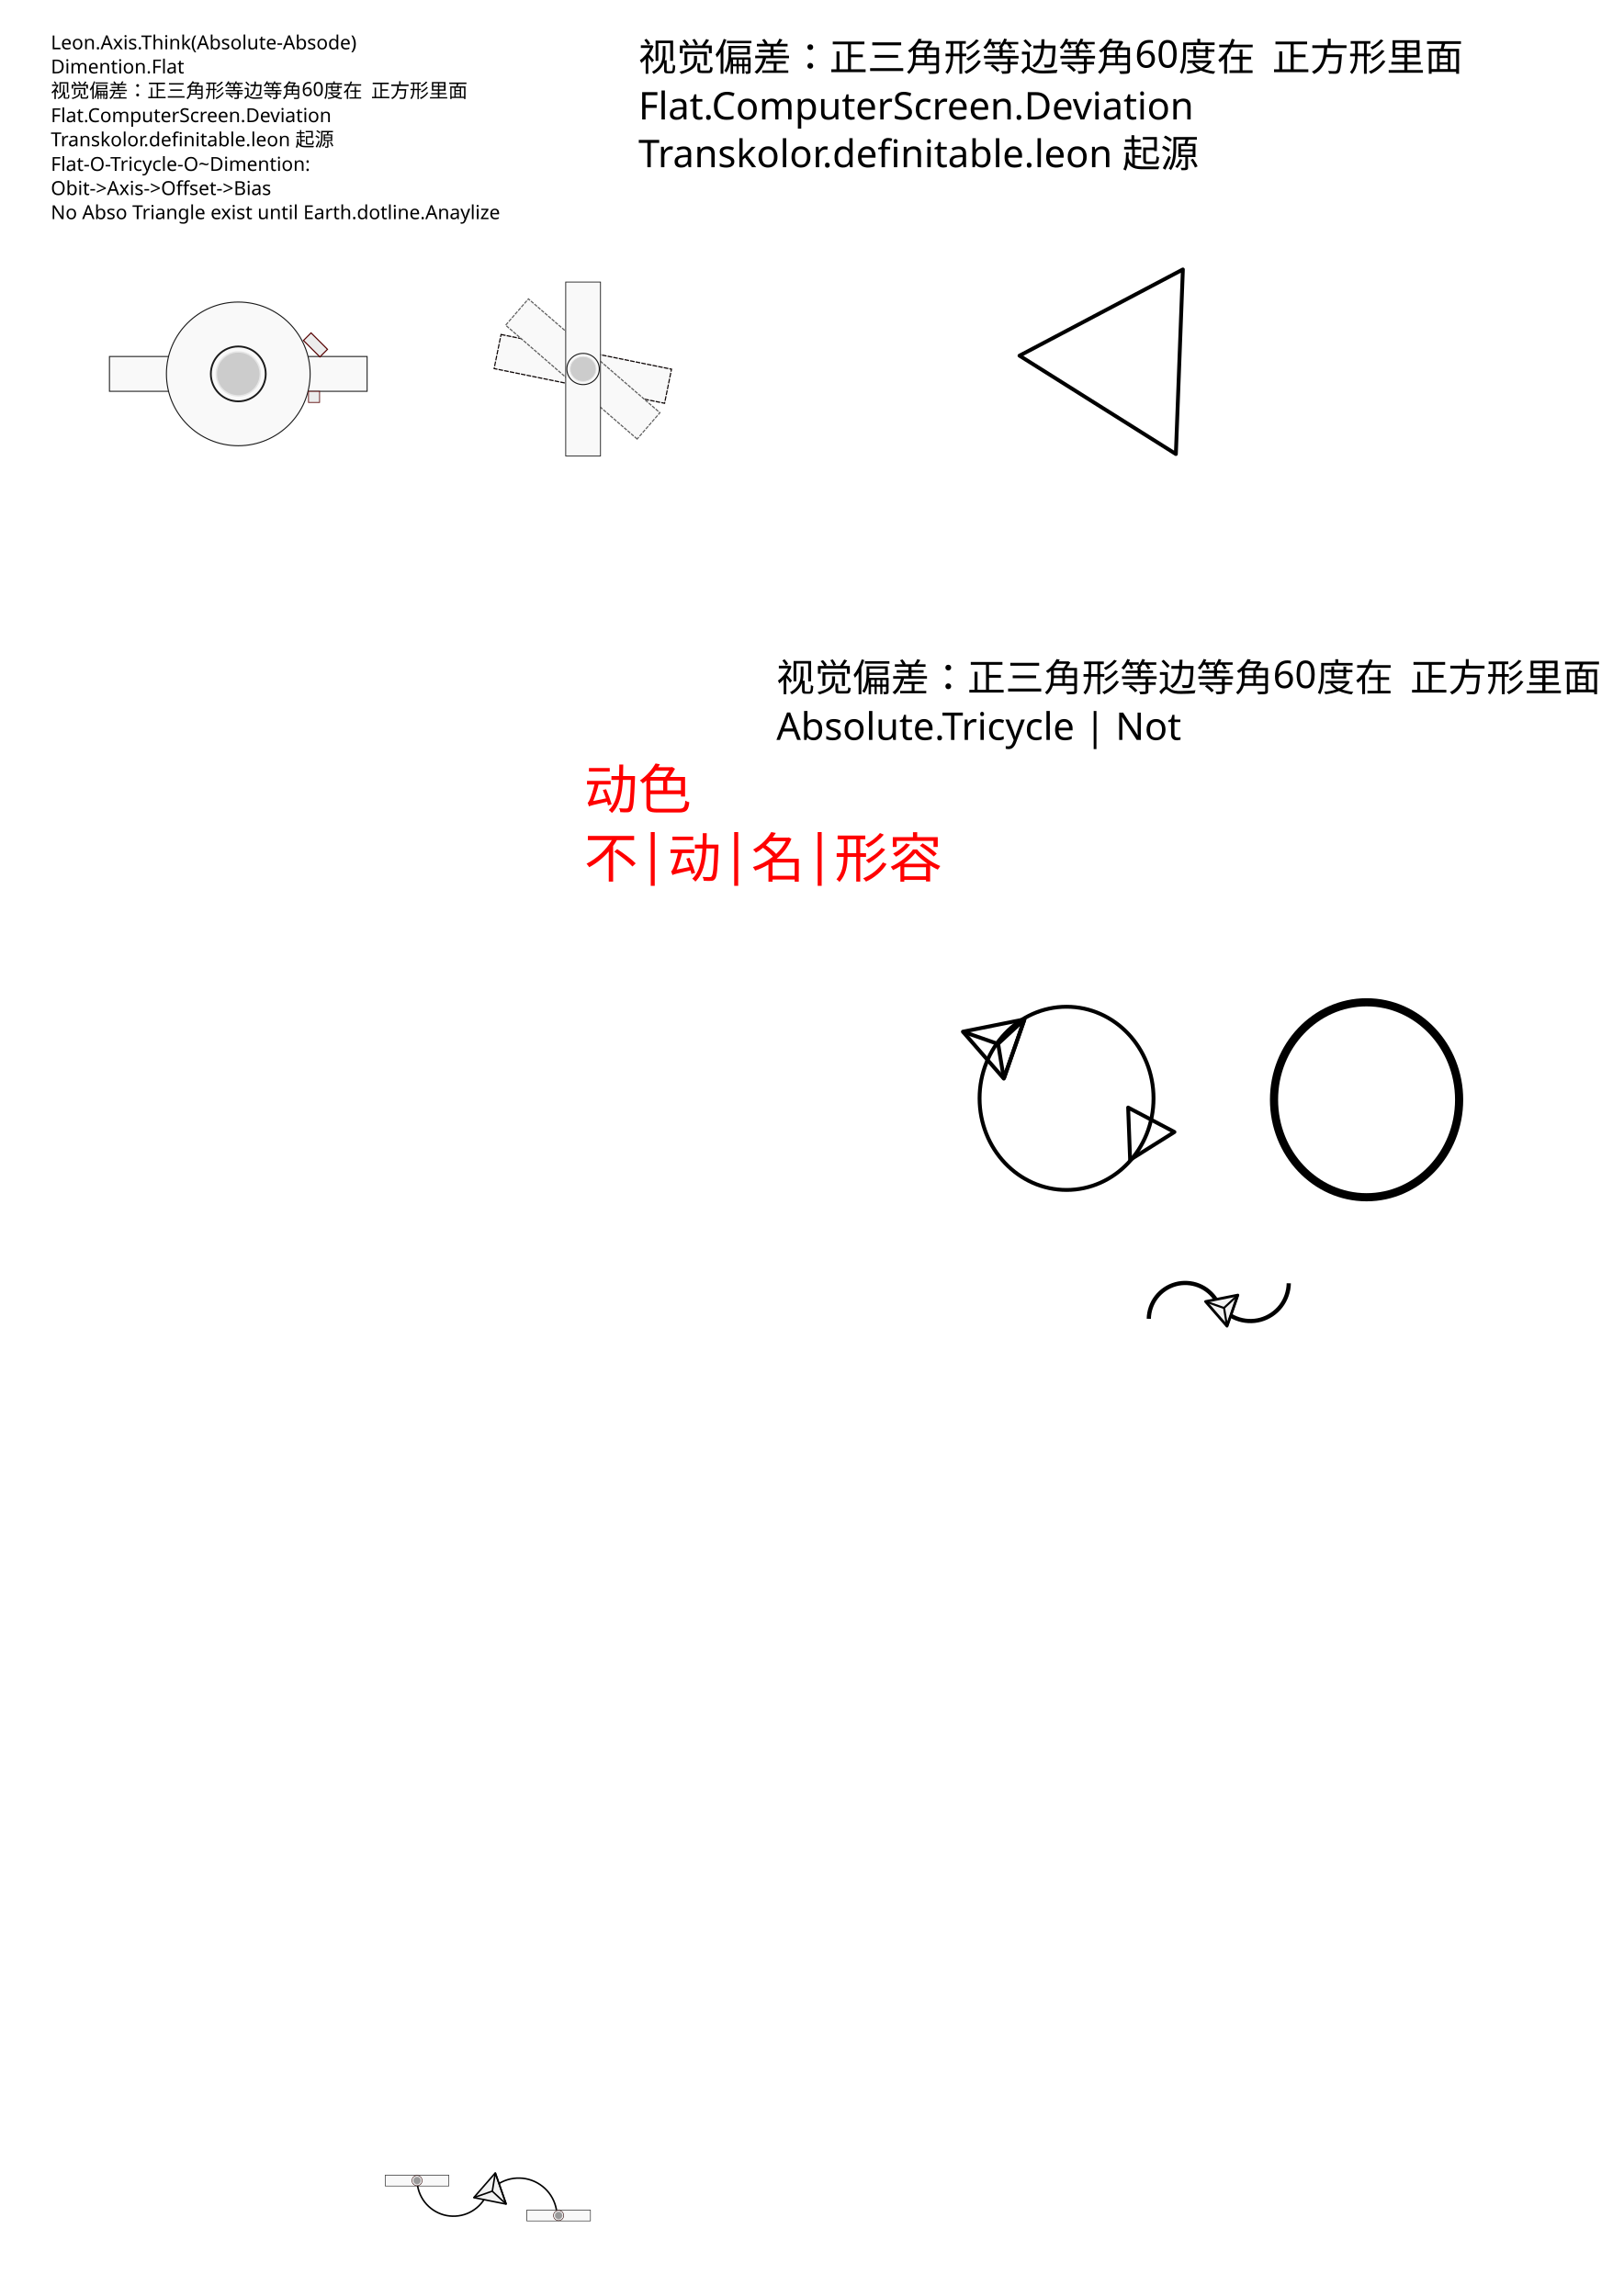
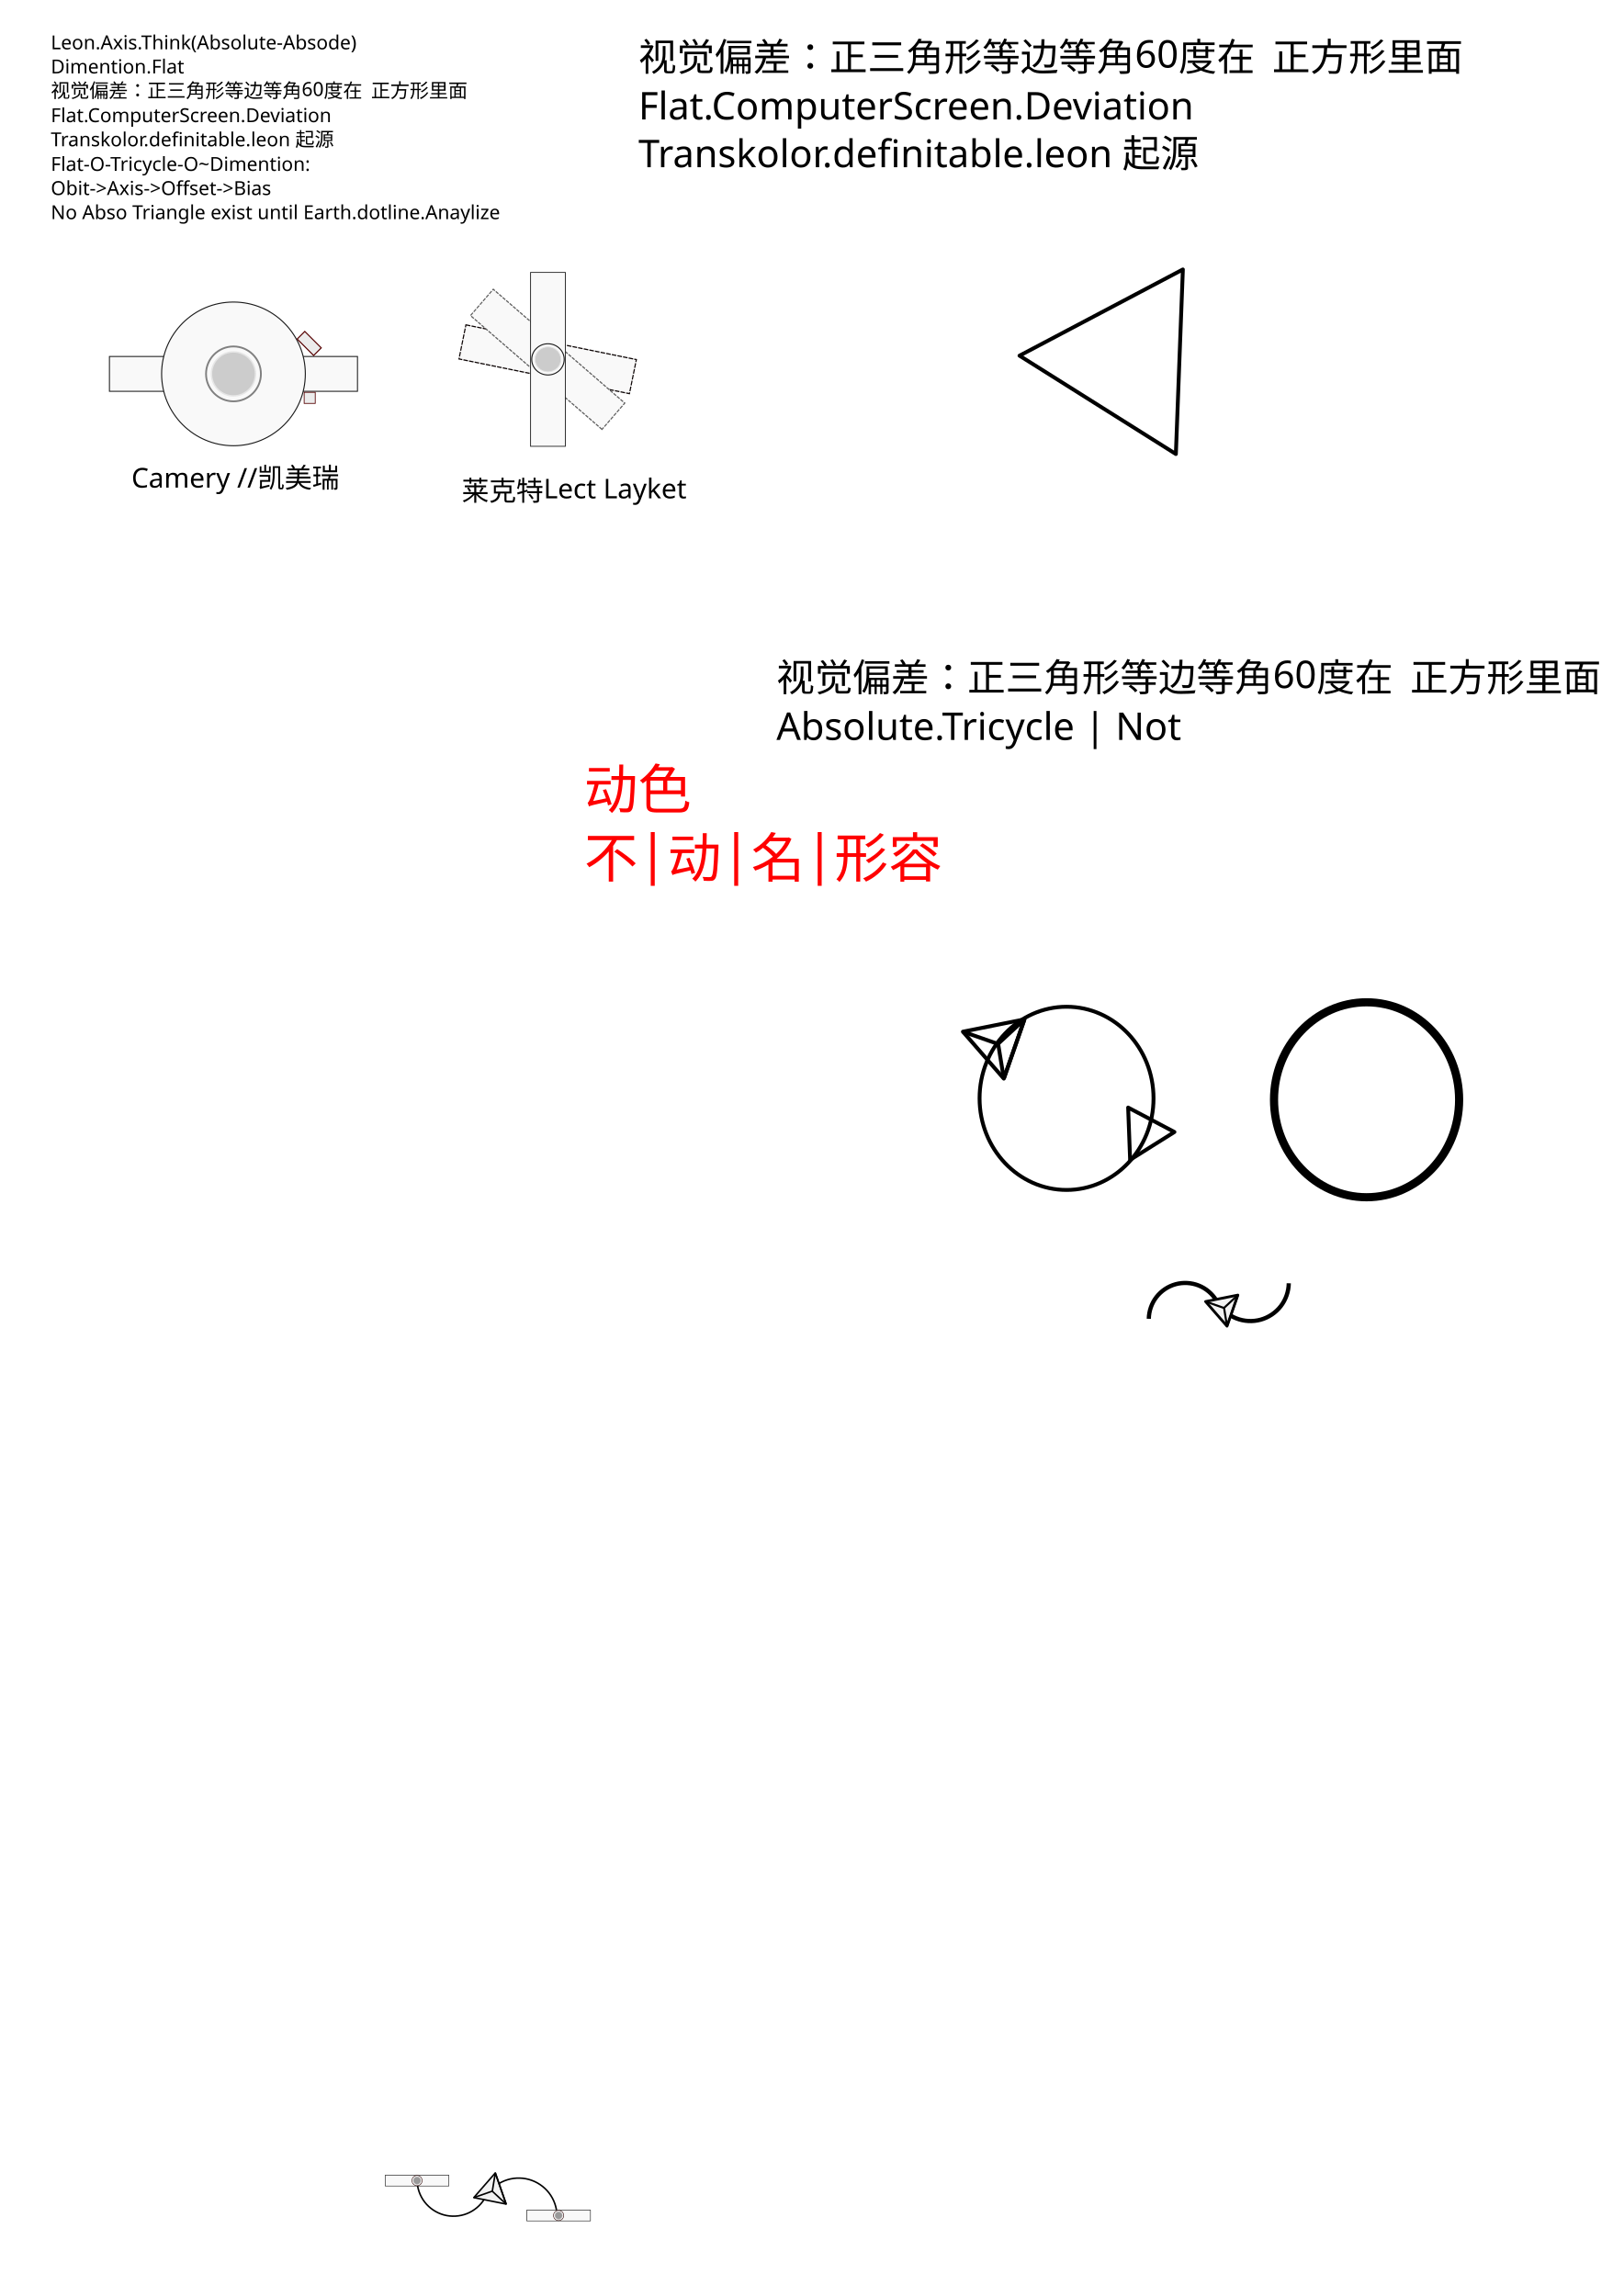
<svg xmlns="http://www.w3.org/2000/svg" id="svg1393" version="1.1" viewBox="0 0 210 297" height="297mm" width="210mm">
  <defs id="defs1387">
    <meshgradient y="53.876" x="157.316" gradientUnits="userSpaceOnUse" id="meshgradient5453">
      <meshrow id="meshrow5455">
        <meshpatch id="meshpatch5457">
          <stop id="stop5459" style="stop-color:#ffffff;stop-opacity:1" path="l -11.937,-0.453" />
          <stop id="stop5461" style="stop-color:#f9f9f9;stop-opacity:1" path="l 0.261,-6.892" />
          <stop id="stop5463" style="stop-color:#ffffff;stop-opacity:1" path="l 0,0" />
          <stop id="stop5465" style="stop-color:#f9f9f9;stop-opacity:1" path="l 11.676,7.344" />
        </meshpatch>
        <meshpatch id="meshpatch5467">
          <stop id="stop5469" path="l -11.937,-0.453" />
          <stop id="stop5471" style="stop-color:#ffffff;stop-opacity:1" path="l 12.198,-6.439" />
          <stop id="stop5473" style="stop-color:#f9f9f9;stop-opacity:1" path="l 0,0" />
        </meshpatch>
        <meshpatch id="meshpatch5475">
          <stop id="stop5477" path="l 6.36,-10.111" />
          <stop id="stop5479" style="stop-color:#f9f9f9;stop-opacity:1" path="l 5.838,3.672" />
          <stop id="stop5481" style="stop-color:#ffffff;stop-opacity:1" path="l 0,0" />
        </meshpatch>
        <meshpatch id="meshpatch5483">
          <stop id="stop5485" path="l 6.36,-10.111" />
          <stop id="stop5487" style="stop-color:#ffffff;stop-opacity:1" path="l -0.523,13.784" />
          <stop id="stop5489" style="stop-color:#f9f9f9;stop-opacity:1" path="l 0,0" />
        </meshpatch>
        <meshpatch id="meshpatch5491">
          <stop id="stop5493" path="l 5.576,10.564" />
          <stop id="stop5495" style="stop-color:#f9f9f9;stop-opacity:1" path="l -6.099,3.22" />
          <stop id="stop5497" style="stop-color:#ffffff;stop-opacity:1" path="l 0,0" />
        </meshpatch>
        <meshpatch id="meshpatch5499">
          <stop id="stop5501" path="l 5.576,10.564" />
          <stop id="stop5503" style="stop-color:#ffffff;stop-opacity:1" path="l -11.676,-7.344" />
          <stop id="stop5505" style="stop-color:#f9f9f9;stop-opacity:1" path="l 0,0" />
        </meshpatch>
      </meshrow>
    </meshgradient>
    <meshgradient id="meshgradient1085" gradientUnits="userSpaceOnUse" x="157.316" y="53.876">
      <meshrow id="meshrow1137">
        <meshpatch id="meshpatch1095">
          <stop id="stop1087" style="stop-color:#ffffff;stop-opacity:1" path="l -11.937,-0.453" />
          <stop id="stop1089" style="stop-color:#f9f9f9;stop-opacity:1" path="l 0.261,-6.892" />
          <stop id="stop1091" style="stop-color:#ffffff;stop-opacity:1" path="l 0,0" />
          <stop id="stop1093" style="stop-color:#f9f9f9;stop-opacity:1" path="l 11.676,7.344" />
        </meshpatch>
        <meshpatch id="meshpatch1103">
          <stop id="stop1097" path="l -11.937,-0.453" />
          <stop id="stop1099" style="stop-color:#ffffff;stop-opacity:1" path="l 12.198,-6.439" />
          <stop id="stop1101" style="stop-color:#f9f9f9;stop-opacity:1" path="l 0,0" />
        </meshpatch>
        <meshpatch id="meshpatch1111">
          <stop id="stop1105" path="l 6.36,-10.111" />
          <stop id="stop1107" style="stop-color:#f9f9f9;stop-opacity:1" path="l 5.838,3.672" />
          <stop id="stop1109" style="stop-color:#ffffff;stop-opacity:1" path="l 0,0" />
        </meshpatch>
        <meshpatch id="meshpatch1119">
          <stop id="stop1113" path="l 6.36,-10.111" />
          <stop id="stop1115" style="stop-color:#ffffff;stop-opacity:1" path="l -0.523,13.784" />
          <stop id="stop1117" style="stop-color:#f9f9f9;stop-opacity:1" path="l 0,0" />
        </meshpatch>
        <meshpatch id="meshpatch1127">
          <stop id="stop1121" path="l 5.576,10.564" />
          <stop id="stop1123" style="stop-color:#f9f9f9;stop-opacity:1" path="l -6.099,3.22" />
          <stop id="stop1125" style="stop-color:#ffffff;stop-opacity:1" path="l 0,0" />
        </meshpatch>
        <meshpatch id="meshpatch1135">
          <stop id="stop1129" path="l 5.576,10.564" />
          <stop id="stop1131" style="stop-color:#ffffff;stop-opacity:1" path="l -11.676,-7.344" />
          <stop id="stop1133" style="stop-color:#f9f9f9;stop-opacity:1" path="l 0,0" />
        </meshpatch>
      </meshrow>
    </meshgradient>
    <meshgradient id="meshgradient1160" gradientUnits="userSpaceOnUse" x="157.316" y="53.876">
      <meshrow id="meshrow1212">
        <meshpatch id="meshpatch1170">
          <stop path="l -11.937,-0.453" style="stop-color:#ffffff;stop-opacity:1" id="stop1162" />
          <stop path="l 0.261,-6.892" style="stop-color:#f9f9f9;stop-opacity:1" id="stop1164" />
          <stop path="l 0,0" style="stop-color:#ffffff;stop-opacity:1" id="stop1166" />
          <stop path="l 11.676,7.344" style="stop-color:#f9f9f9;stop-opacity:1" id="stop1168" />
        </meshpatch>
        <meshpatch id="meshpatch1178">
          <stop path="l -11.937,-0.453" id="stop1172" />
          <stop path="l 12.198,-6.439" style="stop-color:#ffffff;stop-opacity:1" id="stop1174" />
          <stop path="l 0,0" style="stop-color:#f9f9f9;stop-opacity:1" id="stop1176" />
        </meshpatch>
        <meshpatch id="meshpatch1186">
          <stop path="l 6.36,-10.111" id="stop1180" />
          <stop path="l 5.838,3.672" style="stop-color:#f9f9f9;stop-opacity:1" id="stop1182" />
          <stop path="l 0,0" style="stop-color:#ffffff;stop-opacity:1" id="stop1184" />
        </meshpatch>
        <meshpatch id="meshpatch1194">
          <stop path="l 6.36,-10.111" id="stop1188" />
          <stop path="l -0.523,13.784" style="stop-color:#ffffff;stop-opacity:1" id="stop1190" />
          <stop path="l 0,0" style="stop-color:#f9f9f9;stop-opacity:1" id="stop1192" />
        </meshpatch>
        <meshpatch id="meshpatch1202">
          <stop path="l 5.576,10.564" id="stop1196" />
          <stop path="l -6.099,3.22" style="stop-color:#f9f9f9;stop-opacity:1" id="stop1198" />
          <stop path="l 0,0" style="stop-color:#ffffff;stop-opacity:1" id="stop1200" />
        </meshpatch>
        <meshpatch id="meshpatch1210">
          <stop path="l 5.576,10.564" id="stop1204" />
          <stop path="l -11.676,-7.344" style="stop-color:#ffffff;stop-opacity:1" id="stop1206" />
          <stop path="l 0,0" style="stop-color:#f9f9f9;stop-opacity:1" id="stop1208" />
        </meshpatch>
      </meshrow>
    </meshgradient>
  </defs>
  <g id="layer1">
    <path id="path4864-6-4-1-1" d="m 166.681,165.999 c -0.015,1.065 -0.384,2.123 -1.036,2.966 -0.652,0.843 -1.583,1.466 -2.611,1.747 -1.028,0.281 -2.146,0.22 -3.137,-0.173 -0.991,-0.393 -1.847,-1.115 -2.403,-2.024 -0.063,-0.103 -0.122,-0.209 -0.186,-0.312 -0.529,-0.862 -1.343,-1.546 -2.283,-1.918 -0.94,-0.372 -2.002,-0.43 -2.978,-0.163 -0.975,0.267 -1.859,0.858 -2.479,1.657 -0.62,0.799 -0.972,1.802 -0.988,2.814" style="fill:none;stroke:#000000;stroke-width:0.546;stroke-linecap:butt;stroke-linejoin:miter;stroke-miterlimit:4;stroke-dasharray:none;stroke-opacity:1;filter:url(#filter1614)" />
    <path style="fill:#f2f2f2;stroke:#000000;stroke-width:6.402;stroke-linecap:round;stroke-linejoin:round;stroke-miterlimit:4;stroke-dasharray:none;paint-order:markers fill stroke;filter:url(#filter1614)" id="path3048-8-5-0-8-54-7-4" d="m 344.07,-513.585 -38.842,0 -38.842,0 19.421,-33.638 19.421,-33.638 19.421,33.638 z" transform="matrix(0.03578902,0.04108119,-0.04151962,0.03617096,125.0599,175.9931)" />
    <text xml:space="preserve" style="font-size:4.589px;line-height:1.25;font-family:sans-serif;stroke-width:0.054;filter:url(#filter1614)" x="6.466" y="10.708" id="text2936">
      <tspan id="tspan2934" x="6.466" y="10.708" style="stroke-width:0.054" />
    </text>
    <text id="text2936-9" y="16.42" x="6.111" style="font-size:4.589px;line-height:1.25;font-family:sans-serif;stroke-width:0.054;filter:url(#filter1614)" xml:space="preserve">
      <tspan style="stroke-width:0.054" y="16.42" x="6.111" id="tspan2934-2" />
    </text>
    <text xml:space="preserve" style="font-style:normal;font-weight:normal;font-size:4.051px;line-height:1.25;font-family:sans-serif;fill:#0000ff;fill-opacity:1;stroke:none;stroke-width:0.101;filter:url(#filter1614)" x="102.125" y="10.947" id="text1571-6-3">
      <tspan id="tspan1600" x="102.125" y="10.947" style="fill:#0000ff;stroke-width:0.101" />
    </text>
    <path transform="rotate(30,145.6408,46.53213)" style="fill:url(#meshgradient5453);fill-opacity:1;stroke:#000000;stroke-width:0.5;stroke-linecap:round;stroke-linejoin:round;stroke-miterlimit:4;stroke-dasharray:none;paint-order:markers fill stroke" id="path2829-1" d="m 157.316,53.876 -11.937,-0.453 -11.937,-0.453 6.36,-10.111 6.36,-10.111 5.576,10.564 z" />
    <rect ry="0" rx="0" y="169.857" x="232.17" height="44.08" width="45.532" id="rect2827-8-2" style="fill:none;stroke:#000000;stroke-width:1.468;stroke-linecap:round;stroke-linejoin:round;stroke-miterlimit:4;stroke-dasharray:none;paint-order:markers fill stroke" />
    <path transform="matrix(0.8855385,1.847756,1.683882,-0.9717188,4.510774,133.9613)" d="M 100.749,109.223 88.812,108.77 76.875,108.318 83.235,98.207 89.596,88.095 95.172,98.659 Z" id="path2829-2-4" style="fill:none;stroke:#000000;stroke-width:0.719;stroke-linecap:round;stroke-linejoin:round;stroke-miterlimit:4;stroke-dasharray:none;paint-order:markers fill stroke" />
    <ellipse ry="21.507" rx="20.418" cy="191.897" cx="254.21" id="path2825-1-0" style="fill:none;stroke:#000000;stroke-width:1.446;stroke-linecap:round;stroke-linejoin:round;stroke-miterlimit:4;stroke-dasharray:none;paint-order:markers fill stroke" />
    <rect ry="0" rx="0" y="199.795" x="258.173" height="3.27" width="3.27" id="rect978" style="fill:none;stroke:#000000;stroke-width:0.107;stroke-linecap:round;stroke-linejoin:round;stroke-miterlimit:4;stroke-dasharray:none;paint-order:markers fill stroke" />
    <path transform="matrix(0.06935493,0.1318807,0.1318807,-0.06935493,229.8216,193.8576)" d="M 100.749,109.223 88.812,108.77 76.875,108.318 83.235,98.207 89.596,88.095 95.172,98.659 Z" id="path980" style="fill:none;stroke:#000000;stroke-width:0.719;stroke-linecap:round;stroke-linejoin:round;stroke-miterlimit:4;stroke-dasharray:none;paint-order:markers fill stroke" />
    <ellipse ry="1.595" rx="1.514" cy="187.168" cx="253.845" id="ellipse982" style="fill:none;stroke:#000000;stroke-width:0.107;stroke-linecap:round;stroke-linejoin:round;stroke-miterlimit:4;stroke-dasharray:none;paint-order:markers fill stroke" />
    <g id="g1246" transform="translate(107.8778,46.76305)">
      <rect style="fill:none;stroke:#000000;stroke-width:0.5;stroke-linecap:round;stroke-linejoin:round;stroke-miterlimit:4;stroke-dasharray:none;paint-order:markers fill stroke" id="rect1079" width="15.254" height="15.254" x="141.067" y="210.451" rx="0" ry="0" />
      <ellipse style="fill:none;stroke:#000000;stroke-width:0.5;stroke-linecap:round;stroke-linejoin:round;stroke-miterlimit:4;stroke-dasharray:none;paint-order:markers fill stroke" id="ellipse1081" cx="148.694" cy="218.078" rx="7.062" ry="7.438" />
      <path d="m 157.316,53.876 -11.937,-0.453 -11.937,-0.453 6.36,-10.111 6.36,-10.111 5.576,10.564 z" id="path1083" style="fill:url(#meshgradient1085);fill-opacity:1;stroke:#000000;stroke-width:0.5;stroke-linecap:round;stroke-linejoin:round;stroke-miterlimit:4;stroke-dasharray:none;paint-order:markers fill stroke" transform="matrix(-0.2780865,0.5301299,-0.5301299,-0.2780865,213.852,155.8645)" />
    </g>
    <ellipse style="fill:none;stroke:#000000;stroke-width:0.5;stroke-linecap:round;stroke-linejoin:round;stroke-miterlimit:4;stroke-dasharray:none;paint-order:markers fill stroke" id="ellipse1081-9" cx="239.129" cy="-249.903" rx="7.062" ry="7.438" transform="scale(1,-1)" />
    <path id="path1083-8" style="fill:url(#meshgradient1160);fill-opacity:1;stroke:#000000;stroke-width:0.5;stroke-linecap:round;stroke-linejoin:round;stroke-miterlimit:4;stroke-dasharray:none;paint-order:markers fill stroke" transform="matrix(-0.2780865,-0.5301299,-0.5301299,0.2780865,323.9788,300.9125)" d="m 157.316,53.876 -11.937,-0.453 -11.937,-0.453 6.36,-10.111 6.36,-10.111 5.576,10.564 z" />
    <path style="fill:none;stroke:#000000;stroke-width:0.265px;stroke-linecap:butt;stroke-linejoin:miter;stroke-opacity:1" d="m 155.917,168.36 2.382,0.832 1.802,-1.669 -1.403,4.029 -0.399,-2.441" id="path1261" />
    <ellipse style="fill:none;stroke:#000000;stroke-width:1.056;stroke-linecap:round;stroke-linejoin:round;stroke-miterlimit:4;stroke-dasharray:none;paint-order:markers fill stroke" id="path2825-5" cx="176.744" cy="142.261" rx="11.97" ry="12.609" />
    <ellipse style="fill:none;stroke:#000000;stroke-width:0.5;stroke-linecap:round;stroke-linejoin:round;stroke-miterlimit:4;stroke-dasharray:none;paint-order:markers fill stroke" id="path2825-9" cx="137.941" cy="142.077" rx="11.249" ry="11.849" />
    <g id="g1309" transform="matrix(1.902757,0,0,1.902757,-69.68546,-97.39808)" style="fill:none;stroke-width:0.263;stroke-miterlimit:4;stroke-dasharray:none">
      <path style="fill:none;stroke:#000000;stroke-width:4.797;stroke-linecap:round;stroke-linejoin:round;stroke-miterlimit:4;stroke-dasharray:none;paint-order:markers fill stroke;filter:url(#filter1614)" id="path3048-8-5-0-8-54-7-4-5" d="m 344.07,-513.585 -38.842,0 -38.842,0 19.421,-33.638 19.421,-33.638 19.421,33.638 z" transform="matrix(0.03578902,0.04108119,-0.04151962,0.03617096,71.21703,128.958)" />
      <path style="fill:none;stroke:#000000;stroke-width:0.263;stroke-linecap:butt;stroke-linejoin:miter;stroke-miterlimit:4;stroke-dasharray:none;stroke-opacity:1" d="m 102.075,121.325 2.382,0.832 1.802,-1.669 -1.403,4.029 -0.399,-2.441" id="path1261-9" />
    </g>
    <path d="m 132.87,-131.957 -3.383,-0.128 -3.383,-0.128 1.802,-2.865 1.802,-2.865 1.58,2.994 z" id="path2829-1-4" style="fill:none;fill-opacity:1;stroke:#000000;stroke-width:0.5;stroke-linecap:round;stroke-linejoin:round;stroke-miterlimit:4;stroke-dasharray:none;paint-order:markers fill stroke" transform="matrix(0.8660254,0.5,0.5,-0.8660254,102.8034,-34.28307)" />
    <text id="text1060" y="104.618" x="75.548" style="font-size:6.96px;line-height:1.25;font-family:sans-serif;fill:#ff0000;stroke-width:0.082" xml:space="preserve">
      <tspan style="fill:#ff0000;stroke-width:0.082" y="104.618" x="75.548" id="tspan1058">动色</tspan>
      <tspan id="tspan4837" style="fill:#ff0000;stroke-width:0.082" y="113.493" x="75.548">不|动|名|形容</tspan>
    </text>
    <g id="g1295" transform="matrix(1,0,0,-1,-14.40001,550.0706)">
      <path id="path4864-6-4-1-1-7" d="m 86.442,263.438 c -0.015,1.065 -0.384,2.123 -1.036,2.966 -0.652,0.843 -1.583,1.466 -2.611,1.747 -1.028,0.281 -2.146,0.22 -3.137,-0.173 -0.991,-0.393 -1.847,-1.115 -2.403,-2.024 -0.063,-0.103 -0.122,-0.209 -0.186,-0.312 -0.529,-0.862 -1.343,-1.546 -2.283,-1.918 -0.94,-0.372 -2.002,-0.43 -2.978,-0.163 -0.975,0.267 -1.859,0.858 -2.479,1.657 -0.62,0.799 -0.972,1.802 -0.988,2.814" style="fill:none;stroke:#000000;stroke-width:0.2;stroke-linecap:butt;stroke-linejoin:miter;stroke-miterlimit:4;stroke-dasharray:none;stroke-opacity:1;filter:url(#filter1614)" />
      <path style="fill:#f2f2f2;stroke:#000000;stroke-width:3.651;stroke-linecap:round;stroke-linejoin:round;stroke-miterlimit:4;stroke-dasharray:none;paint-order:markers fill stroke;filter:url(#filter1614)" id="path3048-8-5-0-8-54-7-4-4" d="m 344.07,-513.585 -38.842,0 -38.842,0 19.421,-33.638 19.421,-33.638 19.421,33.638 z" transform="matrix(0.03578902,0.04108119,-0.04151962,0.03617096,44.8208,273.4328)" />
      <path style="fill:none;stroke:#000000;stroke-width:0.2;stroke-linecap:butt;stroke-linejoin:miter;stroke-miterlimit:4;stroke-dasharray:none;stroke-opacity:1" d="m 75.678,265.799 2.382,0.832 1.802,-1.669 -1.403,4.029 -0.399,-2.441" id="path1261-0" />
      <g transform="rotate(-90,89.91244,258.0286)" id="g1264">
        <rect transform="rotate(90)" style="fill:#f9f9f9;fill-opacity:1;stroke:#000000;stroke-width:0.132;stroke-linecap:round;stroke-miterlimit:4;stroke-dasharray:none;stroke-dashoffset:0;stroke-opacity:1;paint-order:stroke fill markers;filter:url(#filter1614)" id="rect8743-8-2-6-3-5-2-1-3" width="8.178" height="1.327" x="250.673" y="-85.118" rx="0" ry="0" />
        <path style="fill:#ececec;fill-opacity:1;stroke:#2b0000;stroke-width:0.128;stroke-linecap:round;stroke-miterlimit:4;stroke-dasharray:none;stroke-dashoffset:0;stroke-opacity:1;paint-order:stroke fill markers;filter:url(#filter1614)" d="m 84.455,255.391 a 0.629,0.629 0 0 1 -0.629,-0.629 0.629,0.629 0 0 1 0.629,-0.629 0.629,0.629 0 0 1 0.629,0.629 0.629,0.629 0 0 1 -0.629,0.629 z" id="path8725-1-3-4-2-8-16-4-04-0" />
        <path id="path8725-1-3-4-2-8-16-4-7-8-1" d="m 84.455,255.227 a 0.464,0.464 0 0 1 -0.464,-0.464 0.464,0.464 0 0 1 0.464,-0.464 0.464,0.464 0 0 1 0.464,0.464 0.464,0.464 0 0 1 -0.464,0.464 z" style="fill:#999999;fill-opacity:1;stroke:#2b0000;stroke-width:0.009;stroke-linecap:round;stroke-miterlimit:4;stroke-dasharray:none;stroke-dashoffset:0;stroke-opacity:1;paint-order:stroke fill markers;filter:url(#filter1614)" />
      </g>
      <g id="g1282" transform="rotate(-90,83.01597,269.4393)">
        <rect ry="0" rx="0" y="-85.118" x="250.673" height="1.327" width="8.178" id="rect1276" style="fill:#f9f9f9;fill-opacity:1;stroke:#000000;stroke-width:0.132;stroke-linecap:round;stroke-miterlimit:4;stroke-dasharray:none;stroke-dashoffset:0;stroke-opacity:1;paint-order:stroke fill markers;filter:url(#filter1614)" transform="rotate(90)" />
        <path id="path1278" d="m 84.455,255.391 a 0.629,0.629 0 0 1 -0.629,-0.629 0.629,0.629 0 0 1 0.629,-0.629 0.629,0.629 0 0 1 0.629,0.629 0.629,0.629 0 0 1 -0.629,0.629 z" style="fill:#ececec;fill-opacity:1;stroke:#2b0000;stroke-width:0.128;stroke-linecap:round;stroke-miterlimit:4;stroke-dasharray:none;stroke-dashoffset:0;stroke-opacity:1;paint-order:stroke fill markers;filter:url(#filter1614)" />
        <path style="fill:#999999;fill-opacity:1;stroke:#2b0000;stroke-width:0.009;stroke-linecap:round;stroke-miterlimit:4;stroke-dasharray:none;stroke-dashoffset:0;stroke-opacity:1;paint-order:stroke fill markers;filter:url(#filter1614)" d="m 84.455,255.227 a 0.464,0.464 0 0 1 -0.464,-0.464 0.464,0.464 0 0 1 0.464,-0.464 0.464,0.464 0 0 1 0.464,0.464 0.464,0.464 0 0 1 -0.464,0.464 z" id="path1280" />
      </g>
    </g>
-     <g transform="matrix(0.8776166,0,0,0.8776166,-25.34469,-36.61322)" id="g1014">
-       <rect style="fill:#f9f9f9;stroke:#1a1a1a;stroke-width:0.145;stroke-miterlimit:4;stroke-dasharray:none;stroke-opacity:1" id="rect1002" width="37.971" height="5.132" x="45.01" y="94.263" />
-       <circle r="10.59" cy="96.829" cx="63.995" id="circle1004" style="fill:#f9f9f9;stroke:#1a1a1a;stroke-width:0.153;stroke-miterlimit:4;stroke-dasharray:none;stroke-opacity:1" />
-       <circle style="fill:#f9f9f9;stroke:#1a1a1a;stroke-width:0.265;stroke-miterlimit:4;stroke-dasharray:none;stroke-opacity:1" id="circle1006" cx="63.995" cy="96.829" r="4.044" />
-       <circle style="fill:#cccccc;stroke:#e6e6e6;stroke-width:0.213;stroke-miterlimit:4;stroke-dasharray:none;stroke-opacity:1" id="circle1008" cx="63.995" cy="96.829" r="3.245" />
-     </g>
-     <g id="g1046" transform="matrix(0.1230422,-0.6042967,0.5805785,0.1182129,5.775042,100.0573)" style="stroke:#0c0404;stroke-width:0.25;stroke-miterlimit:4;stroke-dasharray:1, 0.25;stroke-dashoffset:0;stroke-opacity:1">
+     <rect style="fill:#f9f9f9;stroke:#1a1a1a;stroke-width:0.125;stroke-miterlimit:4;stroke-dasharray:none;stroke-opacity:1" id="rect1002" width="32.081" height="4.506" x="14.155" y="46.112" />
+     <circle r="9.294" cy="48.365" cx="30.196" id="circle1004" style="fill:#f9f9f9;stroke:#1a1a1a;stroke-width:0.135;stroke-miterlimit:4;stroke-dasharray:none;stroke-opacity:1" />
+     <circle style="fill:#f9f9f9;stroke:#808080;stroke-width:0.233;stroke-miterlimit:4;stroke-dasharray:none;stroke-opacity:1" id="circle1006" cx="30.196" cy="48.365" r="3.549" />
+     <circle style="fill:#cccccc;stroke:#e6e6e6;stroke-width:0.187;stroke-miterlimit:4;stroke-dasharray:none;stroke-opacity:1" id="circle1008" cx="30.196" cy="48.365" r="2.848" />
+     <g id="g1046" transform="matrix(0.1230422,-0.6042967,0.5805785,0.1182129,1.229684,98.81199)" style="stroke:#0c0404;stroke-width:0.25;stroke-miterlimit:4;stroke-dasharray:1, 0.25;stroke-dashoffset:0;stroke-opacity:1">
      <rect transform="rotate(90)" y="-109.333" x="78.503" height="7.296" width="37.971" id="rect1040" style="fill:#f9f9f9;stroke:#0c0404;stroke-width:0.25;stroke-miterlimit:4;stroke-dasharray:1, 0.25;stroke-dashoffset:0;stroke-opacity:1" />
      <circle transform="rotate(90)" r="3.405" cy="-105.685" cx="97.489" id="circle1042" style="fill:#f9f9f9;stroke:#0c0404;stroke-width:0.25;stroke-miterlimit:4;stroke-dasharray:1, 0.25;stroke-dashoffset:0;stroke-opacity:1" />
      <circle transform="rotate(90)" r="2.732" cy="-105.685" cx="97.489" id="circle1044" style="fill:#cccccc;stroke:#0c0404;stroke-width:0.25;stroke-miterlimit:4;stroke-dasharray:1, 0.25;stroke-dashoffset:0;stroke-opacity:1" />
    </g>
-     <g style="stroke:#5e5e5e;stroke-width:0.25;stroke-miterlimit:4;stroke-dasharray:0.75, 0.25;stroke-dashoffset:0;stroke-opacity:1" transform="matrix(-0.4036493,0.4662416,-0.4479419,-0.3878064,161.7017,36.25777)" id="g1054">
+     <g style="stroke:#5e5e5e;stroke-width:0.25;stroke-miterlimit:4;stroke-dasharray:0.75, 0.25;stroke-dashoffset:0;stroke-opacity:1" transform="matrix(-0.4036493,0.4662416,-0.4479419,-0.3878064,157.1563,35.01247)" id="g1054">
      <rect style="fill:#f9f9f9;stroke:#5e5e5e;stroke-width:0.25;stroke-miterlimit:4;stroke-dasharray:0.75, 0.25;stroke-dashoffset:0;stroke-opacity:1" id="rect1048" width="37.971" height="7.296" x="78.503" y="-109.333" transform="rotate(90)" />
      <circle style="fill:#f9f9f9;stroke:#5e5e5e;stroke-width:0.25;stroke-miterlimit:4;stroke-dasharray:0.75, 0.25;stroke-dashoffset:0;stroke-opacity:1" id="circle1050" cx="97.489" cy="-105.685" r="3.405" transform="rotate(90)" />
      <circle style="fill:#cccccc;stroke:#5e5e5e;stroke-width:0.25;stroke-miterlimit:4;stroke-dasharray:0.75, 0.25;stroke-dashoffset:0;stroke-opacity:1" id="circle1052" cx="97.489" cy="-105.685" r="2.732" transform="rotate(90)" />
    </g>
-     <g transform="matrix(-0.616696,0,0,-0.5924911,140.5905,105.4931)" id="g1062">
+     <g transform="matrix(-0.616696,0,0,-0.5924911,136.0452,104.2478)" id="g1062">
      <rect style="fill:#f9f9f9;stroke:#1a1a1a;stroke-width:0.173;stroke-miterlimit:4;stroke-dasharray:none;stroke-opacity:1" id="rect1056" width="37.971" height="7.296" x="78.503" y="-109.333" transform="rotate(90)" />
      <circle style="fill:#f9f9f9;stroke:#1a1a1a;stroke-width:0.223;stroke-miterlimit:4;stroke-dasharray:none;stroke-opacity:1" id="circle1058" cx="97.489" cy="-105.685" r="3.405" transform="rotate(90)" />
      <circle style="fill:#cccccc;stroke:#e6e6e6;stroke-width:0.179;stroke-miterlimit:4;stroke-dasharray:none;stroke-opacity:1" id="circle1060" cx="97.489" cy="-105.685" r="2.732" transform="rotate(90)" />
    </g>
    <text xml:space="preserve" style="font-size:2.496px;line-height:1.25;font-family:sans-serif;stroke-width:0.134" x="6.565" y="6.374" id="text2230">
      <tspan id="tspan2228" x="6.565" y="6.374" style="stroke-width:0.134">Leon.Axis.Think(Absolute-Absode)</tspan>
      <tspan x="6.565" y="9.494" style="stroke-width:0.134" id="tspan2232">Dimention.Flat</tspan>
      <tspan x="6.565" y="12.614" style="stroke-width:0.134" id="tspan2234">视觉偏差：正三角形等边等角60度在  正方形里面 </tspan>
      <tspan x="6.565" y="15.798" style="stroke-width:0.134" id="tspan2236">Flat.ComputerScreen.Deviation</tspan>
      <tspan x="6.565" y="18.918" style="stroke-width:0.134" id="tspan2238">Transkolor.definitable.leon 起源</tspan>
      <tspan x="6.565" y="22.101" style="stroke-width:0.134" id="tspan2240">Flat-O-Tricycle-O~Dimention:</tspan>
      <tspan x="6.565" y="25.222" style="stroke-width:0.134" id="tspan2242">Obit-&gt;Axis-&gt;Offset-&gt;Bias</tspan>
      <tspan x="6.565" y="28.342" style="stroke-width:0.134" id="tspan2244">No Abso Triangle exist until Earth.dotline.Anaylize</tspan>
      <tspan x="6.565" y="31.462" style="stroke-width:0.134" id="tspan2246" />
    </text>
    <text xml:space="preserve" style="font-size:4.939px;line-height:1.25;font-family:sans-serif;stroke-width:0.265" x="82.572" y="9.154" id="text2255">
      <tspan id="tspan2253" x="82.572" y="9.154" style="stroke-width:0.265">视觉偏差：正三角形等边等角60度在  正方形里面 </tspan>
      <tspan x="82.572" y="15.452" style="stroke-width:0.265" id="tspan2257">Flat.ComputerScreen.Deviation</tspan>
      <tspan x="82.572" y="21.626" style="stroke-width:0.265" id="tspan2259">Transkolor.definitable.leon 起源</tspan>
    </text>
    <text xml:space="preserve" style="font-size:4.939px;line-height:1.25;font-family:sans-serif;stroke-width:0.265" x="100.418" y="89.414" id="text2267">
      <tspan id="tspan2265" x="100.418" y="89.414" style="stroke-width:0.265">视觉偏差：正三角形等边等角60度在  正方形里面 </tspan>
      <tspan x="100.418" y="95.712" style="stroke-width:0.265" id="tspan2269">Absolute.Tricycle | Not</tspan>
    </text>
-     <rect style="fill:#ececec;stroke:#550000;stroke-width:0.1" id="rect1025" width="1.433" height="1.433" x="39.899" y="50.625" />
-     <rect style="fill:#ececec;stroke:#550000;stroke-width:0.143" id="rect1027" width="1.391" height="3.009" x="-3.392" y="58.893" transform="rotate(-45)" />
+     <rect style="fill:#ececec;stroke:#550000;stroke-width:0.1" id="rect1025" width="1.433" height="1.433" x="39.339" y="50.75" />
+     <rect style="fill:#ececec;stroke:#550000;stroke-width:0.143" id="rect1027" width="1.391" height="3.009" x="-3.833" y="58.189" transform="rotate(-45)" />
+     <text xml:space="preserve" style="font-size:3.528px;line-height:1.25;font-family:sans-serif;stroke-width:0.265" x="16.998" y="63.075" id="text1016">
+       <tspan id="tspan1014" x="16.998" y="63.075" style="stroke-width:0.265">Camery //凯美瑞</tspan>
+     </text>
+     <text xml:space="preserve" style="font-size:3.528px;line-height:1.25;font-family:sans-serif;stroke-width:0.265" x="59.712" y="64.756" id="text1020">
+       <tspan id="tspan1018" x="59.712" y="64.756" style="stroke-width:0.265">莱克特Lect Layket</tspan>
+       <tspan x="59.712" y="69.254" style="stroke-width:0.265" id="tspan1022" />
+     </text>
  </g>
</svg>
